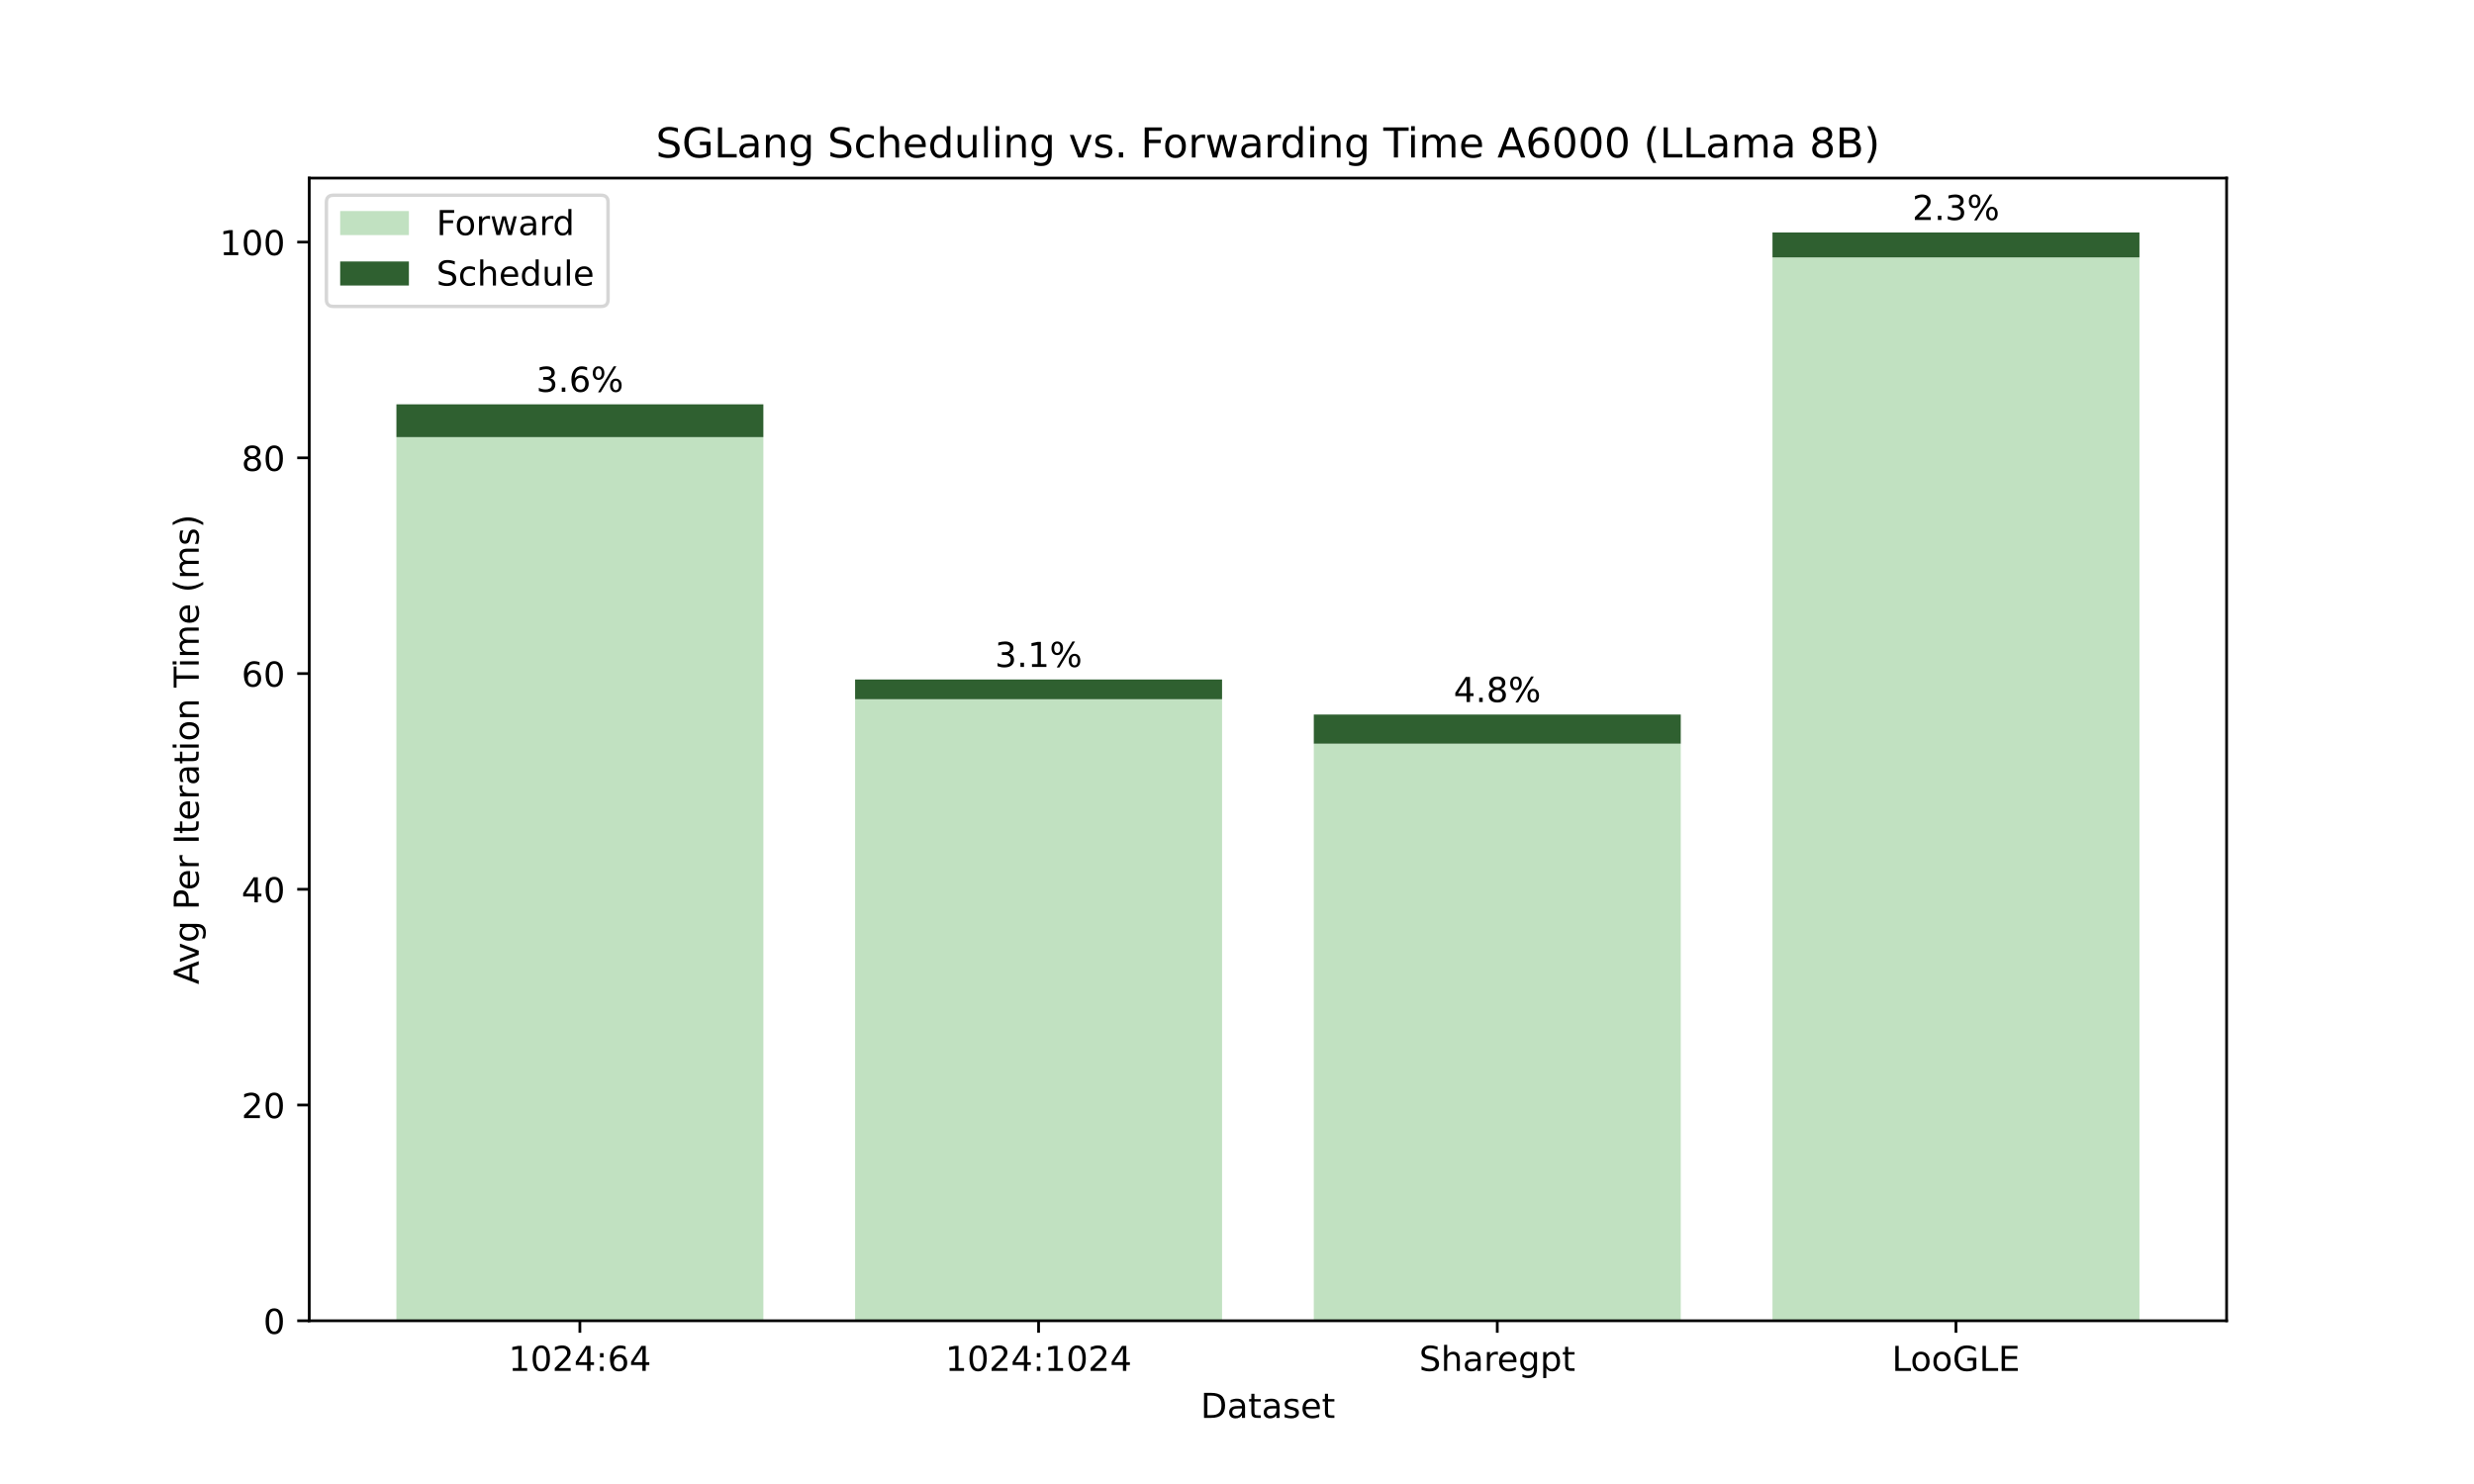
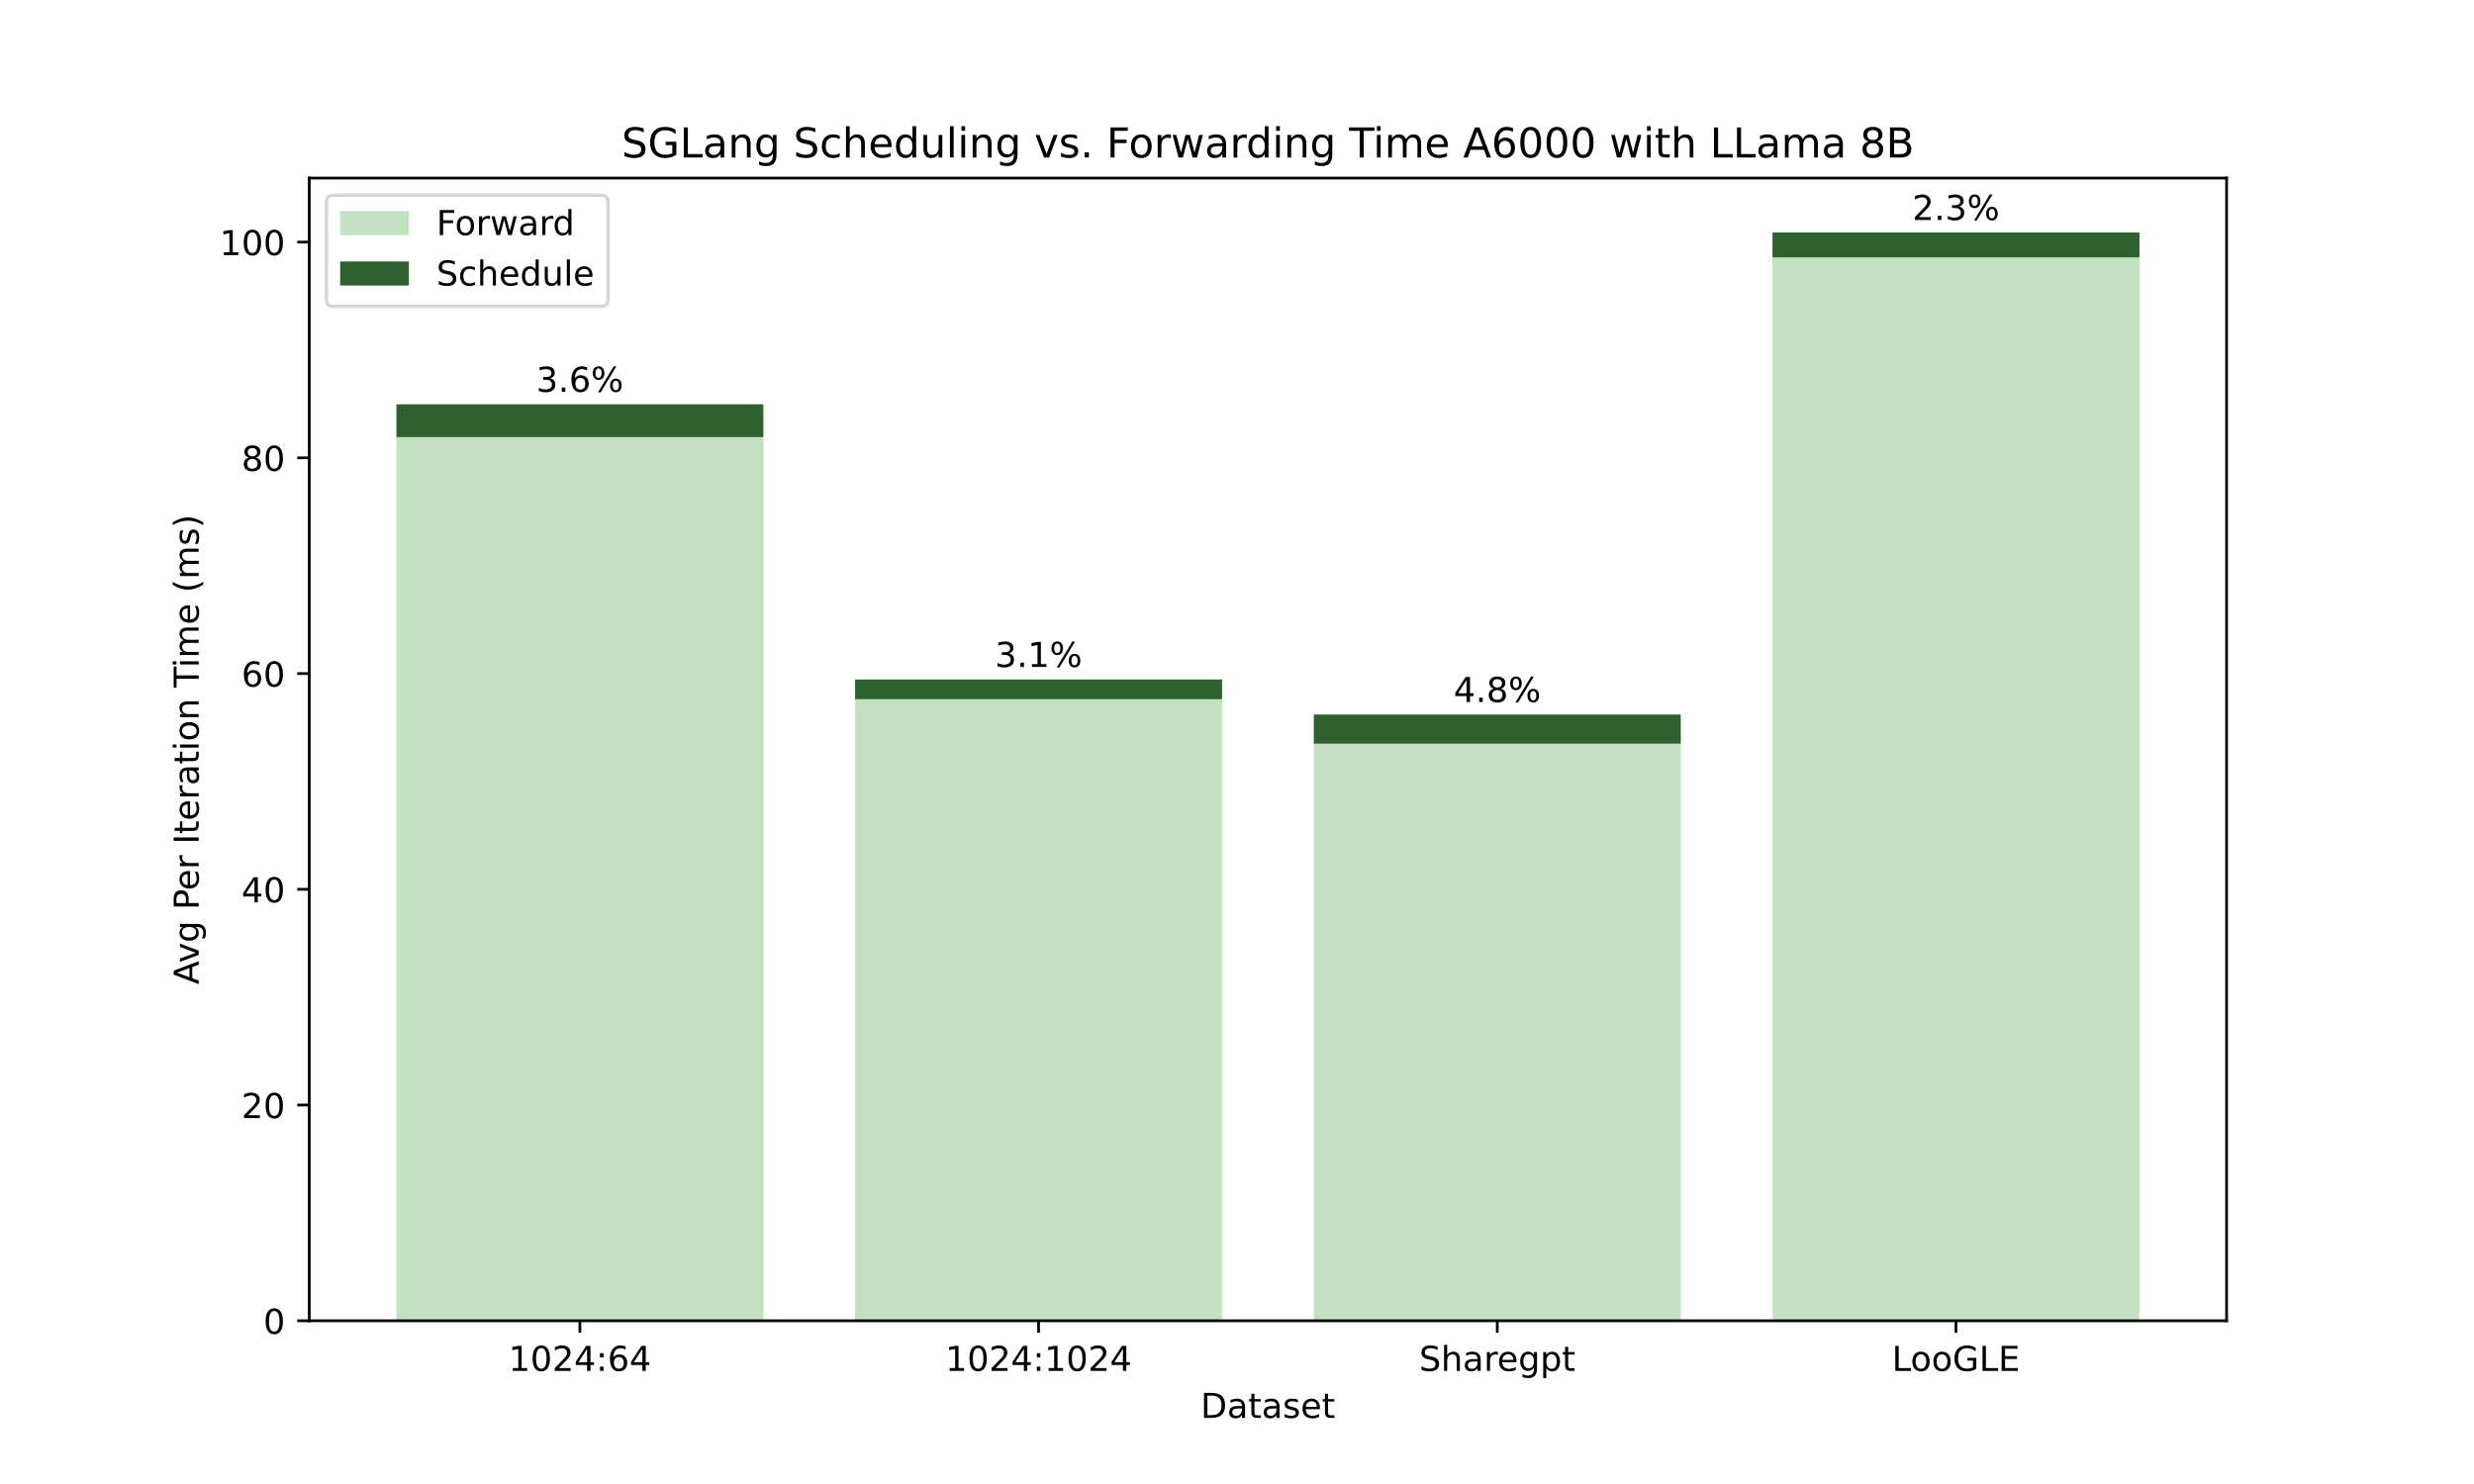
<svg xmlns="http://www.w3.org/2000/svg" xmlns:xlink="http://www.w3.org/1999/xlink" width="720pt" height="432pt" viewBox="0 0 720 432" version="1.1">
  <defs>
    <style type="text/css">*{stroke-linejoin: round; stroke-linecap: butt}</style>
  </defs>
  <g id="figure_1">
    <g id="patch_1">
      <path d="M 0 432  L 720 432  L 720 0  L 0 0  z " style="fill: #ffffff" />
    </g>
    <g id="axes_1">
      <g id="patch_2">
        <path d="M 90 384.48  L 648 384.48  L 648 51.84  L 90 51.84  z " style="fill: #ffffff" />
      </g>
      <g id="patch_3">
-         <path d="M 115.364 384.48  L 222.158 384.48  L 222.158 127.247  L 115.364 127.247  z " clip-path="url(#p54c4a87079)" style="fill: #c1e1c1" />
+         <path d="M 115.364 384.48  L 222.158 384.48  L 222.158 127.247  L 115.364 127.247  z " clip-path="url(#p33113885aa)" style="fill: #c1e1c1" />
      </g>
      <g id="patch_4">
-         <path d="M 248.856 384.48  L 355.651 384.48  L 355.651 203.55  L 248.856 203.55  z " clip-path="url(#p54c4a87079)" style="fill: #c1e1c1" />
+         <path d="M 248.856 384.48  L 355.651 384.48  L 355.651 203.55  L 248.856 203.55  z " clip-path="url(#p33113885aa)" style="fill: #c1e1c1" />
      </g>
      <g id="patch_5">
-         <path d="M 382.349 384.48  L 489.144 384.48  L 489.144 216.487  L 382.349 216.487  z " clip-path="url(#p54c4a87079)" style="fill: #c1e1c1" />
+         <path d="M 382.349 384.48  L 489.144 384.48  L 489.144 216.487  L 382.349 216.487  z " clip-path="url(#p33113885aa)" style="fill: #c1e1c1" />
      </g>
      <g id="patch_6">
-         <path d="M 515.842 384.48  L 622.636 384.48  L 622.636 74.934  L 515.842 74.934  z " clip-path="url(#p54c4a87079)" style="fill: #c1e1c1" />
+         <path d="M 515.842 384.48  L 622.636 384.48  L 622.636 74.934  L 515.842 74.934  z " clip-path="url(#p33113885aa)" style="fill: #c1e1c1" />
      </g>
      <g id="patch_7">
-         <path d="M 115.364 127.247  L 222.158 127.247  L 222.158 117.701  L 115.364 117.701  z " clip-path="url(#p54c4a87079)" style="fill: #2f6030" />
+         <path d="M 115.364 127.247  L 222.158 127.247  L 222.158 117.701  L 115.364 117.701  z " clip-path="url(#p33113885aa)" style="fill: #2f6030" />
      </g>
      <g id="patch_8">
-         <path d="M 248.856 203.55  L 355.651 203.55  L 355.651 197.804  L 248.856 197.804  z " clip-path="url(#p54c4a87079)" style="fill: #2f6030" />
+         <path d="M 248.856 203.55  L 355.651 203.55  L 355.651 197.804  L 248.856 197.804  z " clip-path="url(#p33113885aa)" style="fill: #2f6030" />
      </g>
      <g id="patch_9">
-         <path d="M 382.349 216.487  L 489.144 216.487  L 489.144 208.009  L 382.349 208.009  z " clip-path="url(#p54c4a87079)" style="fill: #2f6030" />
+         <path d="M 382.349 216.487  L 489.144 216.487  L 489.144 208.009  L 382.349 208.009  z " clip-path="url(#p33113885aa)" style="fill: #2f6030" />
      </g>
      <g id="patch_10">
-         <path d="M 515.842 74.934  L 622.636 74.934  L 622.636 67.68  L 515.842 67.68  z " clip-path="url(#p54c4a87079)" style="fill: #2f6030" />
+         <path d="M 515.842 74.934  L 622.636 74.934  L 622.636 67.68  L 515.842 67.68  z " clip-path="url(#p33113885aa)" style="fill: #2f6030" />
      </g>
      <g id="matplotlib.axis_1">
        <g id="xtick_1">
          <g id="line2d_1">
            <defs>
-               <path id="m370e7eb549" d="M 0 0  L 0 3.5  " style="stroke: #000000; stroke-width: 0.8" />
+               <path id="m0a1ec79d48" d="M 0 0  L 0 3.5  " style="stroke: #000000; stroke-width: 0.8" />
            </defs>
            <g>
-               <use xlink:href="#m370e7eb549" x="168.761" y="384.48" style="stroke: #000000; stroke-width: 0.8" />
+               <use xlink:href="#m0a1ec79d48" x="168.761" y="384.48" style="stroke: #000000; stroke-width: 0.8" />
            </g>
          </g>
          <g id="text_1">
            <g transform="translate(147.9889 399.0784) scale(0.1 -0.1)">
              <defs>
                <path id="DejaVuSans-31" d="M 794 531  L 1825 531  L 1825 4091  L 703 3866  L 703 4441  L 1819 4666  L 2450 4666  L 2450 531  L 3481 531  L 3481 0  L 794 0  L 794 531  z " transform="scale(0.015625)" />
                <path id="DejaVuSans-30" d="M 2034 4250  Q 1547 4250 1301 3770  Q 1056 3291 1056 2328  Q 1056 1369 1301 889  Q 1547 409 2034 409  Q 2525 409 2770 889  Q 3016 1369 3016 2328  Q 3016 3291 2770 3770  Q 2525 4250 2034 4250  z M 2034 4750  Q 2819 4750 3233 4129  Q 3647 3509 3647 2328  Q 3647 1150 3233 529  Q 2819 -91 2034 -91  Q 1250 -91 836 529  Q 422 1150 422 2328  Q 422 3509 836 4129  Q 1250 4750 2034 4750  z " transform="scale(0.015625)" />
                <path id="DejaVuSans-32" d="M 1228 531  L 3431 531  L 3431 0  L 469 0  L 469 531  Q 828 903 1448 1529  Q 2069 2156 2228 2338  Q 2531 2678 2651 2914  Q 2772 3150 2772 3378  Q 2772 3750 2511 3984  Q 2250 4219 1831 4219  Q 1534 4219 1204 4116  Q 875 4013 500 3803  L 500 4441  Q 881 4594 1212 4672  Q 1544 4750 1819 4750  Q 2544 4750 2975 4387  Q 3406 4025 3406 3419  Q 3406 3131 3298 2873  Q 3191 2616 2906 2266  Q 2828 2175 2409 1742  Q 1991 1309 1228 531  z " transform="scale(0.015625)" />
                <path id="DejaVuSans-34" d="M 2419 4116  L 825 1625  L 2419 1625  L 2419 4116  z M 2253 4666  L 3047 4666  L 3047 1625  L 3713 1625  L 3713 1100  L 3047 1100  L 3047 0  L 2419 0  L 2419 1100  L 313 1100  L 313 1709  L 2253 4666  z " transform="scale(0.015625)" />
                <path id="DejaVuSans-3a" d="M 750 794  L 1409 794  L 1409 0  L 750 0  L 750 794  z M 750 3309  L 1409 3309  L 1409 2516  L 750 2516  L 750 3309  z " transform="scale(0.015625)" />
                <path id="DejaVuSans-36" d="M 2113 2584  Q 1688 2584 1439 2293  Q 1191 2003 1191 1497  Q 1191 994 1439 701  Q 1688 409 2113 409  Q 2538 409 2786 701  Q 3034 994 3034 1497  Q 3034 2003 2786 2293  Q 2538 2584 2113 2584  z M 3366 4563  L 3366 3988  Q 3128 4100 2886 4159  Q 2644 4219 2406 4219  Q 1781 4219 1451 3797  Q 1122 3375 1075 2522  Q 1259 2794 1537 2939  Q 1816 3084 2150 3084  Q 2853 3084 3261 2657  Q 3669 2231 3669 1497  Q 3669 778 3244 343  Q 2819 -91 2113 -91  Q 1303 -91 875 529  Q 447 1150 447 2328  Q 447 3434 972 4092  Q 1497 4750 2381 4750  Q 2619 4750 2861 4703  Q 3103 4656 3366 4563  z " transform="scale(0.015625)" />
              </defs>
              <use xlink:href="#DejaVuSans-31" />
              <use xlink:href="#DejaVuSans-30" x="63.623" />
              <use xlink:href="#DejaVuSans-32" x="127.246" />
              <use xlink:href="#DejaVuSans-34" x="190.869" />
              <use xlink:href="#DejaVuSans-3a" x="254.492" />
              <use xlink:href="#DejaVuSans-36" x="288.184" />
              <use xlink:href="#DejaVuSans-34" x="351.807" />
            </g>
          </g>
        </g>
        <g id="xtick_2">
          <g id="line2d_2">
            <g>
-               <use xlink:href="#m370e7eb549" x="302.254" y="384.48" style="stroke: #000000; stroke-width: 0.8" />
+               <use xlink:href="#m0a1ec79d48" x="302.254" y="384.48" style="stroke: #000000; stroke-width: 0.8" />
            </g>
          </g>
          <g id="text_2">
            <g transform="translate(275.1192 399.0784) scale(0.1 -0.1)">
              <use xlink:href="#DejaVuSans-31" />
              <use xlink:href="#DejaVuSans-30" x="63.623" />
              <use xlink:href="#DejaVuSans-32" x="127.246" />
              <use xlink:href="#DejaVuSans-34" x="190.869" />
              <use xlink:href="#DejaVuSans-3a" x="254.492" />
              <use xlink:href="#DejaVuSans-31" x="288.184" />
              <use xlink:href="#DejaVuSans-30" x="351.807" />
              <use xlink:href="#DejaVuSans-32" x="415.43" />
              <use xlink:href="#DejaVuSans-34" x="479.053" />
            </g>
          </g>
        </g>
        <g id="xtick_3">
          <g id="line2d_3">
            <g>
-               <use xlink:href="#m370e7eb549" x="435.746" y="384.48" style="stroke: #000000; stroke-width: 0.8" />
+               <use xlink:href="#m0a1ec79d48" x="435.746" y="384.48" style="stroke: #000000; stroke-width: 0.8" />
            </g>
          </g>
          <g id="text_3">
            <g transform="translate(413.0113 399.0784) scale(0.1 -0.1)">
              <defs>
                <path id="DejaVuSans-53" d="M 3425 4513  L 3425 3897  Q 3066 4069 2747 4153  Q 2428 4238 2131 4238  Q 1616 4238 1336 4038  Q 1056 3838 1056 3469  Q 1056 3159 1242 3001  Q 1428 2844 1947 2747  L 2328 2669  Q 3034 2534 3370 2195  Q 3706 1856 3706 1288  Q 3706 609 3251 259  Q 2797 -91 1919 -91  Q 1588 -91 1214 -16  Q 841 59 441 206  L 441 856  Q 825 641 1194 531  Q 1563 422 1919 422  Q 2459 422 2753 634  Q 3047 847 3047 1241  Q 3047 1584 2836 1778  Q 2625 1972 2144 2069  L 1759 2144  Q 1053 2284 737 2584  Q 422 2884 422 3419  Q 422 4038 858 4394  Q 1294 4750 2059 4750  Q 2388 4750 2728 4690  Q 3069 4631 3425 4513  z " transform="scale(0.015625)" />
                <path id="DejaVuSans-68" d="M 3513 2113  L 3513 0  L 2938 0  L 2938 2094  Q 2938 2591 2744 2837  Q 2550 3084 2163 3084  Q 1697 3084 1428 2787  Q 1159 2491 1159 1978  L 1159 0  L 581 0  L 581 4863  L 1159 4863  L 1159 2956  Q 1366 3272 1645 3428  Q 1925 3584 2291 3584  Q 2894 3584 3203 3211  Q 3513 2838 3513 2113  z " transform="scale(0.015625)" />
                <path id="DejaVuSans-61" d="M 2194 1759  Q 1497 1759 1228 1600  Q 959 1441 959 1056  Q 959 750 1161 570  Q 1363 391 1709 391  Q 2188 391 2477 730  Q 2766 1069 2766 1631  L 2766 1759  L 2194 1759  z M 3341 1997  L 3341 0  L 2766 0  L 2766 531  Q 2569 213 2275 61  Q 1981 -91 1556 -91  Q 1019 -91 701 211  Q 384 513 384 1019  Q 384 1609 779 1909  Q 1175 2209 1959 2209  L 2766 2209  L 2766 2266  Q 2766 2663 2505 2880  Q 2244 3097 1772 3097  Q 1472 3097 1187 3025  Q 903 2953 641 2809  L 641 3341  Q 956 3463 1253 3523  Q 1550 3584 1831 3584  Q 2591 3584 2966 3190  Q 3341 2797 3341 1997  z " transform="scale(0.015625)" />
                <path id="DejaVuSans-72" d="M 2631 2963  Q 2534 3019 2420 3045  Q 2306 3072 2169 3072  Q 1681 3072 1420 2755  Q 1159 2438 1159 1844  L 1159 0  L 581 0  L 581 3500  L 1159 3500  L 1159 2956  Q 1341 3275 1631 3429  Q 1922 3584 2338 3584  Q 2397 3584 2469 3576  Q 2541 3569 2628 3553  L 2631 2963  z " transform="scale(0.015625)" />
                <path id="DejaVuSans-65" d="M 3597 1894  L 3597 1613  L 953 1613  Q 991 1019 1311 708  Q 1631 397 2203 397  Q 2534 397 2845 478  Q 3156 559 3463 722  L 3463 178  Q 3153 47 2828 -22  Q 2503 -91 2169 -91  Q 1331 -91 842 396  Q 353 884 353 1716  Q 353 2575 817 3079  Q 1281 3584 2069 3584  Q 2775 3584 3186 3129  Q 3597 2675 3597 1894  z M 3022 2063  Q 3016 2534 2758 2815  Q 2500 3097 2075 3097  Q 1594 3097 1305 2825  Q 1016 2553 972 2059  L 3022 2063  z " transform="scale(0.015625)" />
                <path id="DejaVuSans-67" d="M 2906 1791  Q 2906 2416 2648 2759  Q 2391 3103 1925 3103  Q 1463 3103 1205 2759  Q 947 2416 947 1791  Q 947 1169 1205 825  Q 1463 481 1925 481  Q 2391 481 2648 825  Q 2906 1169 2906 1791  z M 3481 434  Q 3481 -459 3084 -895  Q 2688 -1331 1869 -1331  Q 1566 -1331 1297 -1286  Q 1028 -1241 775 -1147  L 775 -588  Q 1028 -725 1275 -790  Q 1522 -856 1778 -856  Q 2344 -856 2625 -561  Q 2906 -266 2906 331  L 2906 616  Q 2728 306 2450 153  Q 2172 0 1784 0  Q 1141 0 747 490  Q 353 981 353 1791  Q 353 2603 747 3093  Q 1141 3584 1784 3584  Q 2172 3584 2450 3431  Q 2728 3278 2906 2969  L 2906 3500  L 3481 3500  L 3481 434  z " transform="scale(0.015625)" />
                <path id="DejaVuSans-70" d="M 1159 525  L 1159 -1331  L 581 -1331  L 581 3500  L 1159 3500  L 1159 2969  Q 1341 3281 1617 3432  Q 1894 3584 2278 3584  Q 2916 3584 3314 3078  Q 3713 2572 3713 1747  Q 3713 922 3314 415  Q 2916 -91 2278 -91  Q 1894 -91 1617 61  Q 1341 213 1159 525  z M 3116 1747  Q 3116 2381 2855 2742  Q 2594 3103 2138 3103  Q 1681 3103 1420 2742  Q 1159 2381 1159 1747  Q 1159 1113 1420 752  Q 1681 391 2138 391  Q 2594 391 2855 752  Q 3116 1113 3116 1747  z " transform="scale(0.015625)" />
                <path id="DejaVuSans-74" d="M 1172 4494  L 1172 3500  L 2356 3500  L 2356 3053  L 1172 3053  L 1172 1153  Q 1172 725 1289 603  Q 1406 481 1766 481  L 2356 481  L 2356 0  L 1766 0  Q 1100 0 847 248  Q 594 497 594 1153  L 594 3053  L 172 3053  L 172 3500  L 594 3500  L 594 4494  L 1172 4494  z " transform="scale(0.015625)" />
              </defs>
              <use xlink:href="#DejaVuSans-53" />
              <use xlink:href="#DejaVuSans-68" x="63.477" />
              <use xlink:href="#DejaVuSans-61" x="126.855" />
              <use xlink:href="#DejaVuSans-72" x="188.135" />
              <use xlink:href="#DejaVuSans-65" x="226.998" />
              <use xlink:href="#DejaVuSans-67" x="288.521" />
              <use xlink:href="#DejaVuSans-70" x="351.998" />
              <use xlink:href="#DejaVuSans-74" x="415.475" />
            </g>
          </g>
        </g>
        <g id="xtick_4">
          <g id="line2d_4">
            <g>
-               <use xlink:href="#m370e7eb549" x="569.239" y="384.48" style="stroke: #000000; stroke-width: 0.8" />
+               <use xlink:href="#m0a1ec79d48" x="569.239" y="384.48" style="stroke: #000000; stroke-width: 0.8" />
            </g>
          </g>
          <g id="text_4">
            <g transform="translate(550.6025 399.0784) scale(0.1 -0.1)">
              <defs>
                <path id="DejaVuSans-4c" d="M 628 4666  L 1259 4666  L 1259 531  L 3531 531  L 3531 0  L 628 0  L 628 4666  z " transform="scale(0.015625)" />
                <path id="DejaVuSans-6f" d="M 1959 3097  Q 1497 3097 1228 2736  Q 959 2375 959 1747  Q 959 1119 1226 758  Q 1494 397 1959 397  Q 2419 397 2687 759  Q 2956 1122 2956 1747  Q 2956 2369 2687 2733  Q 2419 3097 1959 3097  z M 1959 3584  Q 2709 3584 3137 3096  Q 3566 2609 3566 1747  Q 3566 888 3137 398  Q 2709 -91 1959 -91  Q 1206 -91 779 398  Q 353 888 353 1747  Q 353 2609 779 3096  Q 1206 3584 1959 3584  z " transform="scale(0.015625)" />
                <path id="DejaVuSans-47" d="M 3809 666  L 3809 1919  L 2778 1919  L 2778 2438  L 4434 2438  L 4434 434  Q 4069 175 3628 42  Q 3188 -91 2688 -91  Q 1594 -91 976 548  Q 359 1188 359 2328  Q 359 3472 976 4111  Q 1594 4750 2688 4750  Q 3144 4750 3555 4637  Q 3966 4525 4313 4306  L 4313 3634  Q 3963 3931 3569 4081  Q 3175 4231 2741 4231  Q 1884 4231 1454 3753  Q 1025 3275 1025 2328  Q 1025 1384 1454 906  Q 1884 428 2741 428  Q 3075 428 3337 486  Q 3600 544 3809 666  z " transform="scale(0.015625)" />
                <path id="DejaVuSans-45" d="M 628 4666  L 3578 4666  L 3578 4134  L 1259 4134  L 1259 2753  L 3481 2753  L 3481 2222  L 1259 2222  L 1259 531  L 3634 531  L 3634 0  L 628 0  L 628 4666  z " transform="scale(0.015625)" />
              </defs>
              <use xlink:href="#DejaVuSans-4c" />
              <use xlink:href="#DejaVuSans-6f" x="53.963" />
              <use xlink:href="#DejaVuSans-6f" x="115.145" />
              <use xlink:href="#DejaVuSans-47" x="176.326" />
              <use xlink:href="#DejaVuSans-4c" x="253.816" />
              <use xlink:href="#DejaVuSans-45" x="309.529" />
            </g>
          </g>
        </g>
        <g id="text_5">
          <g transform="translate(349.4203 412.7566) scale(0.1 -0.1)">
            <defs>
              <path id="DejaVuSans-44" d="M 1259 4147  L 1259 519  L 2022 519  Q 2988 519 3436 956  Q 3884 1394 3884 2338  Q 3884 3275 3436 3711  Q 2988 4147 2022 4147  L 1259 4147  z M 628 4666  L 1925 4666  Q 3281 4666 3915 4102  Q 4550 3538 4550 2338  Q 4550 1131 3912 565  Q 3275 0 1925 0  L 628 0  L 628 4666  z " transform="scale(0.015625)" />
              <path id="DejaVuSans-73" d="M 2834 3397  L 2834 2853  Q 2591 2978 2328 3040  Q 2066 3103 1784 3103  Q 1356 3103 1142 2972  Q 928 2841 928 2578  Q 928 2378 1081 2264  Q 1234 2150 1697 2047  L 1894 2003  Q 2506 1872 2764 1633  Q 3022 1394 3022 966  Q 3022 478 2636 193  Q 2250 -91 1575 -91  Q 1294 -91 989 -36  Q 684 19 347 128  L 347 722  Q 666 556 975 473  Q 1284 391 1588 391  Q 1994 391 2212 530  Q 2431 669 2431 922  Q 2431 1156 2273 1281  Q 2116 1406 1581 1522  L 1381 1569  Q 847 1681 609 1914  Q 372 2147 372 2553  Q 372 3047 722 3315  Q 1072 3584 1716 3584  Q 2034 3584 2315 3537  Q 2597 3491 2834 3397  z " transform="scale(0.015625)" />
            </defs>
            <use xlink:href="#DejaVuSans-44" />
            <use xlink:href="#DejaVuSans-61" x="77.002" />
            <use xlink:href="#DejaVuSans-74" x="138.281" />
            <use xlink:href="#DejaVuSans-61" x="177.49" />
            <use xlink:href="#DejaVuSans-73" x="238.77" />
            <use xlink:href="#DejaVuSans-65" x="290.869" />
            <use xlink:href="#DejaVuSans-74" x="352.393" />
          </g>
        </g>
      </g>
      <g id="matplotlib.axis_2">
        <g id="ytick_1">
          <g id="line2d_5">
            <defs>
-               <path id="mdc5b35a947" d="M 0 0  L -3.5 0  " style="stroke: #000000; stroke-width: 0.8" />
+               <path id="mb86f8d2753" d="M 0 0  L -3.5 0  " style="stroke: #000000; stroke-width: 0.8" />
            </defs>
            <g>
-               <use xlink:href="#mdc5b35a947" x="90" y="384.48" style="stroke: #000000; stroke-width: 0.8" />
+               <use xlink:href="#mb86f8d2753" x="90" y="384.48" style="stroke: #000000; stroke-width: 0.8" />
            </g>
          </g>
          <g id="text_6">
            <g transform="translate(76.6375 388.2792) scale(0.1 -0.1)">
              <use xlink:href="#DejaVuSans-30" />
            </g>
          </g>
        </g>
        <g id="ytick_2">
          <g id="line2d_6">
            <g>
-               <use xlink:href="#mdc5b35a947" x="90" y="321.679" style="stroke: #000000; stroke-width: 0.8" />
+               <use xlink:href="#mb86f8d2753" x="90" y="321.679" style="stroke: #000000; stroke-width: 0.8" />
            </g>
          </g>
          <g id="text_7">
            <g transform="translate(70.275 325.4781) scale(0.1 -0.1)">
              <use xlink:href="#DejaVuSans-32" />
              <use xlink:href="#DejaVuSans-30" x="63.623" />
            </g>
          </g>
        </g>
        <g id="ytick_3">
          <g id="line2d_7">
            <g>
-               <use xlink:href="#mdc5b35a947" x="90" y="258.878" style="stroke: #000000; stroke-width: 0.8" />
+               <use xlink:href="#mb86f8d2753" x="90" y="258.878" style="stroke: #000000; stroke-width: 0.8" />
            </g>
          </g>
          <g id="text_8">
            <g transform="translate(70.275 262.6771) scale(0.1 -0.1)">
              <use xlink:href="#DejaVuSans-34" />
              <use xlink:href="#DejaVuSans-30" x="63.623" />
            </g>
          </g>
        </g>
        <g id="ytick_4">
          <g id="line2d_8">
            <g>
-               <use xlink:href="#mdc5b35a947" x="90" y="196.077" style="stroke: #000000; stroke-width: 0.8" />
+               <use xlink:href="#mb86f8d2753" x="90" y="196.077" style="stroke: #000000; stroke-width: 0.8" />
            </g>
          </g>
          <g id="text_9">
            <g transform="translate(70.275 199.876) scale(0.1 -0.1)">
              <use xlink:href="#DejaVuSans-36" />
              <use xlink:href="#DejaVuSans-30" x="63.623" />
            </g>
          </g>
        </g>
        <g id="ytick_5">
          <g id="line2d_9">
            <g>
-               <use xlink:href="#mdc5b35a947" x="90" y="133.276" style="stroke: #000000; stroke-width: 0.8" />
+               <use xlink:href="#mb86f8d2753" x="90" y="133.276" style="stroke: #000000; stroke-width: 0.8" />
            </g>
          </g>
          <g id="text_10">
            <g transform="translate(70.275 137.0749) scale(0.1 -0.1)">
              <defs>
                <path id="DejaVuSans-38" d="M 2034 2216  Q 1584 2216 1326 1975  Q 1069 1734 1069 1313  Q 1069 891 1326 650  Q 1584 409 2034 409  Q 2484 409 2743 651  Q 3003 894 3003 1313  Q 3003 1734 2745 1975  Q 2488 2216 2034 2216  z M 1403 2484  Q 997 2584 770 2862  Q 544 3141 544 3541  Q 544 4100 942 4425  Q 1341 4750 2034 4750  Q 2731 4750 3128 4425  Q 3525 4100 3525 3541  Q 3525 3141 3298 2862  Q 3072 2584 2669 2484  Q 3125 2378 3379 2068  Q 3634 1759 3634 1313  Q 3634 634 3220 271  Q 2806 -91 2034 -91  Q 1263 -91 848 271  Q 434 634 434 1313  Q 434 1759 690 2068  Q 947 2378 1403 2484  z M 1172 3481  Q 1172 3119 1398 2916  Q 1625 2713 2034 2713  Q 2441 2713 2670 2916  Q 2900 3119 2900 3481  Q 2900 3844 2670 4047  Q 2441 4250 2034 4250  Q 1625 4250 1398 4047  Q 1172 3844 1172 3481  z " transform="scale(0.015625)" />
              </defs>
              <use xlink:href="#DejaVuSans-38" />
              <use xlink:href="#DejaVuSans-30" x="63.623" />
            </g>
          </g>
        </g>
        <g id="ytick_6">
          <g id="line2d_10">
            <g>
-               <use xlink:href="#mdc5b35a947" x="90" y="70.475" style="stroke: #000000; stroke-width: 0.8" />
+               <use xlink:href="#mb86f8d2753" x="90" y="70.475" style="stroke: #000000; stroke-width: 0.8" />
            </g>
          </g>
          <g id="text_11">
            <g transform="translate(63.9125 74.27387) scale(0.1 -0.1)">
              <use xlink:href="#DejaVuSans-31" />
              <use xlink:href="#DejaVuSans-30" x="63.623" />
              <use xlink:href="#DejaVuSans-30" x="127.246" />
            </g>
          </g>
        </g>
        <g id="text_12">
          <g transform="translate(57.83281 286.5608) rotate(-90) scale(0.1 -0.1)">
            <defs>
              <path id="DejaVuSans-41" d="M 2188 4044  L 1331 1722  L 3047 1722  L 2188 4044  z M 1831 4666  L 2547 4666  L 4325 0  L 3669 0  L 3244 1197  L 1141 1197  L 716 0  L 50 0  L 1831 4666  z " transform="scale(0.015625)" />
              <path id="DejaVuSans-76" d="M 191 3500  L 800 3500  L 1894 563  L 2988 3500  L 3597 3500  L 2284 0  L 1503 0  L 191 3500  z " transform="scale(0.015625)" />
              <path id="DejaVuSans-20" transform="scale(0.015625)" />
              <path id="DejaVuSans-50" d="M 1259 4147  L 1259 2394  L 2053 2394  Q 2494 2394 2734 2622  Q 2975 2850 2975 3272  Q 2975 3691 2734 3919  Q 2494 4147 2053 4147  L 1259 4147  z M 628 4666  L 2053 4666  Q 2838 4666 3239 4311  Q 3641 3956 3641 3272  Q 3641 2581 3239 2228  Q 2838 1875 2053 1875  L 1259 1875  L 1259 0  L 628 0  L 628 4666  z " transform="scale(0.015625)" />
              <path id="DejaVuSans-49" d="M 628 4666  L 1259 4666  L 1259 0  L 628 0  L 628 4666  z " transform="scale(0.015625)" />
              <path id="DejaVuSans-69" d="M 603 3500  L 1178 3500  L 1178 0  L 603 0  L 603 3500  z M 603 4863  L 1178 4863  L 1178 4134  L 603 4134  L 603 4863  z " transform="scale(0.015625)" />
              <path id="DejaVuSans-6e" d="M 3513 2113  L 3513 0  L 2938 0  L 2938 2094  Q 2938 2591 2744 2837  Q 2550 3084 2163 3084  Q 1697 3084 1428 2787  Q 1159 2491 1159 1978  L 1159 0  L 581 0  L 581 3500  L 1159 3500  L 1159 2956  Q 1366 3272 1645 3428  Q 1925 3584 2291 3584  Q 2894 3584 3203 3211  Q 3513 2838 3513 2113  z " transform="scale(0.015625)" />
              <path id="DejaVuSans-54" d="M -19 4666  L 3928 4666  L 3928 4134  L 2272 4134  L 2272 0  L 1638 0  L 1638 4134  L -19 4134  L -19 4666  z " transform="scale(0.015625)" />
              <path id="DejaVuSans-6d" d="M 3328 2828  Q 3544 3216 3844 3400  Q 4144 3584 4550 3584  Q 5097 3584 5394 3201  Q 5691 2819 5691 2113  L 5691 0  L 5113 0  L 5113 2094  Q 5113 2597 4934 2840  Q 4756 3084 4391 3084  Q 3944 3084 3684 2787  Q 3425 2491 3425 1978  L 3425 0  L 2847 0  L 2847 2094  Q 2847 2600 2669 2842  Q 2491 3084 2119 3084  Q 1678 3084 1418 2786  Q 1159 2488 1159 1978  L 1159 0  L 581 0  L 581 3500  L 1159 3500  L 1159 2956  Q 1356 3278 1631 3431  Q 1906 3584 2284 3584  Q 2666 3584 2933 3390  Q 3200 3197 3328 2828  z " transform="scale(0.015625)" />
              <path id="DejaVuSans-28" d="M 1984 4856  Q 1566 4138 1362 3434  Q 1159 2731 1159 2009  Q 1159 1288 1364 580  Q 1569 -128 1984 -844  L 1484 -844  Q 1016 -109 783 600  Q 550 1309 550 2009  Q 550 2706 781 3412  Q 1013 4119 1484 4856  L 1984 4856  z " transform="scale(0.015625)" />
              <path id="DejaVuSans-29" d="M 513 4856  L 1013 4856  Q 1481 4119 1714 3412  Q 1947 2706 1947 2009  Q 1947 1309 1714 600  Q 1481 -109 1013 -844  L 513 -844  Q 928 -128 1133 580  Q 1338 1288 1338 2009  Q 1338 2731 1133 3434  Q 928 4138 513 4856  z " transform="scale(0.015625)" />
            </defs>
            <use xlink:href="#DejaVuSans-41" />
            <use xlink:href="#DejaVuSans-76" x="62.533" />
            <use xlink:href="#DejaVuSans-67" x="121.713" />
            <use xlink:href="#DejaVuSans-20" x="185.189" />
            <use xlink:href="#DejaVuSans-50" x="216.977" />
            <use xlink:href="#DejaVuSans-65" x="273.654" />
            <use xlink:href="#DejaVuSans-72" x="335.178" />
            <use xlink:href="#DejaVuSans-20" x="376.291" />
            <use xlink:href="#DejaVuSans-49" x="408.078" />
            <use xlink:href="#DejaVuSans-74" x="437.57" />
            <use xlink:href="#DejaVuSans-65" x="476.779" />
            <use xlink:href="#DejaVuSans-72" x="538.303" />
            <use xlink:href="#DejaVuSans-61" x="579.416" />
            <use xlink:href="#DejaVuSans-74" x="640.695" />
            <use xlink:href="#DejaVuSans-69" x="679.904" />
            <use xlink:href="#DejaVuSans-6f" x="707.688" />
            <use xlink:href="#DejaVuSans-6e" x="768.869" />
            <use xlink:href="#DejaVuSans-20" x="832.248" />
            <use xlink:href="#DejaVuSans-54" x="864.035" />
            <use xlink:href="#DejaVuSans-69" x="921.994" />
            <use xlink:href="#DejaVuSans-6d" x="949.777" />
            <use xlink:href="#DejaVuSans-65" x="1047.189" />
            <use xlink:href="#DejaVuSans-20" x="1108.713" />
            <use xlink:href="#DejaVuSans-28" x="1140.5" />
            <use xlink:href="#DejaVuSans-6d" x="1179.514" />
            <use xlink:href="#DejaVuSans-73" x="1276.926" />
            <use xlink:href="#DejaVuSans-29" x="1329.025" />
          </g>
        </g>
      </g>
      <g id="patch_11">
        <path d="M 90 384.48  L 90 51.84  " style="fill: none; stroke: #000000; stroke-width: 0.8; stroke-linejoin: miter; stroke-linecap: square" />
      </g>
      <g id="patch_12">
        <path d="M 648 384.48  L 648 51.84  " style="fill: none; stroke: #000000; stroke-width: 0.8; stroke-linejoin: miter; stroke-linecap: square" />
      </g>
      <g id="patch_13">
        <path d="M 90 384.48  L 648 384.48  " style="fill: none; stroke: #000000; stroke-width: 0.8; stroke-linejoin: miter; stroke-linecap: square" />
      </g>
      <g id="patch_14">
        <path d="M 90 51.84  L 648 51.84  " style="fill: none; stroke: #000000; stroke-width: 0.8; stroke-linejoin: miter; stroke-linecap: square" />
      </g>
      <g id="text_13">
        <g transform="translate(156.0584 114.0513) scale(0.1 -0.1)">
          <defs>
            <path id="DejaVuSans-33" d="M 2597 2516  Q 3050 2419 3304 2112  Q 3559 1806 3559 1356  Q 3559 666 3084 287  Q 2609 -91 1734 -91  Q 1441 -91 1130 -33  Q 819 25 488 141  L 488 750  Q 750 597 1062 519  Q 1375 441 1716 441  Q 2309 441 2620 675  Q 2931 909 2931 1356  Q 2931 1769 2642 2001  Q 2353 2234 1838 2234  L 1294 2234  L 1294 2753  L 1863 2753  Q 2328 2753 2575 2939  Q 2822 3125 2822 3475  Q 2822 3834 2567 4026  Q 2313 4219 1838 4219  Q 1578 4219 1281 4162  Q 984 4106 628 3988  L 628 4550  Q 988 4650 1302 4700  Q 1616 4750 1894 4750  Q 2613 4750 3031 4423  Q 3450 4097 3450 3541  Q 3450 3153 3228 2886  Q 3006 2619 2597 2516  z " transform="scale(0.015625)" />
            <path id="DejaVuSans-2e" d="M 684 794  L 1344 794  L 1344 0  L 684 0  L 684 794  z " transform="scale(0.015625)" />
            <path id="DejaVuSans-25" d="M 4653 2053  Q 4381 2053 4226 1822  Q 4072 1591 4072 1178  Q 4072 772 4226 539  Q 4381 306 4653 306  Q 4919 306 5073 539  Q 5228 772 5228 1178  Q 5228 1588 5073 1820  Q 4919 2053 4653 2053  z M 4653 2450  Q 5147 2450 5437 2106  Q 5728 1763 5728 1178  Q 5728 594 5436 251  Q 5144 -91 4653 -91  Q 4153 -91 3862 251  Q 3572 594 3572 1178  Q 3572 1766 3864 2108  Q 4156 2450 4653 2450  z M 1428 4353  Q 1159 4353 1004 4120  Q 850 3888 850 3481  Q 850 3069 1003 2837  Q 1156 2606 1428 2606  Q 1700 2606 1854 2837  Q 2009 3069 2009 3481  Q 2009 3884 1853 4118  Q 1697 4353 1428 4353  z M 4250 4750  L 4750 4750  L 1831 -91  L 1331 -91  L 4250 4750  z M 1428 4750  Q 1922 4750 2215 4408  Q 2509 4066 2509 3481  Q 2509 2891 2217 2550  Q 1925 2209 1428 2209  Q 931 2209 642 2551  Q 353 2894 353 3481  Q 353 4063 643 4406  Q 934 4750 1428 4750  z " transform="scale(0.015625)" />
          </defs>
          <use xlink:href="#DejaVuSans-33" />
          <use xlink:href="#DejaVuSans-2e" x="63.623" />
          <use xlink:href="#DejaVuSans-36" x="95.41" />
          <use xlink:href="#DejaVuSans-25" x="159.033" />
        </g>
      </g>
      <g id="text_14">
        <g transform="translate(289.5512 194.1541) scale(0.1 -0.1)">
          <use xlink:href="#DejaVuSans-33" />
          <use xlink:href="#DejaVuSans-2e" x="63.623" />
          <use xlink:href="#DejaVuSans-31" x="95.41" />
          <use xlink:href="#DejaVuSans-25" x="159.033" />
        </g>
      </g>
      <g id="text_15">
        <g transform="translate(423.0441 204.3593) scale(0.1 -0.1)">
          <use xlink:href="#DejaVuSans-34" />
          <use xlink:href="#DejaVuSans-2e" x="63.623" />
          <use xlink:href="#DejaVuSans-38" x="95.41" />
          <use xlink:href="#DejaVuSans-25" x="159.033" />
        </g>
      </g>
      <g id="text_16">
        <g transform="translate(556.5369 64.03029) scale(0.1 -0.1)">
          <use xlink:href="#DejaVuSans-32" />
          <use xlink:href="#DejaVuSans-2e" x="63.623" />
          <use xlink:href="#DejaVuSans-33" x="95.41" />
          <use xlink:href="#DejaVuSans-25" x="159.033" />
        </g>
      </g>
      <g id="text_17">
-         <g transform="translate(190.86 45.84) scale(0.12 -0.12)">
+         <g transform="translate(180.9066 45.84) scale(0.12 -0.12)">
          <defs>
            <path id="DejaVuSans-63" d="M 3122 3366  L 3122 2828  Q 2878 2963 2633 3030  Q 2388 3097 2138 3097  Q 1578 3097 1268 2742  Q 959 2388 959 1747  Q 959 1106 1268 751  Q 1578 397 2138 397  Q 2388 397 2633 464  Q 2878 531 3122 666  L 3122 134  Q 2881 22 2623 -34  Q 2366 -91 2075 -91  Q 1284 -91 818 406  Q 353 903 353 1747  Q 353 2603 823 3093  Q 1294 3584 2113 3584  Q 2378 3584 2631 3529  Q 2884 3475 3122 3366  z " transform="scale(0.015625)" />
            <path id="DejaVuSans-64" d="M 2906 2969  L 2906 4863  L 3481 4863  L 3481 0  L 2906 0  L 2906 525  Q 2725 213 2448 61  Q 2172 -91 1784 -91  Q 1150 -91 751 415  Q 353 922 353 1747  Q 353 2572 751 3078  Q 1150 3584 1784 3584  Q 2172 3584 2448 3432  Q 2725 3281 2906 2969  z M 947 1747  Q 947 1113 1208 752  Q 1469 391 1925 391  Q 2381 391 2643 752  Q 2906 1113 2906 1747  Q 2906 2381 2643 2742  Q 2381 3103 1925 3103  Q 1469 3103 1208 2742  Q 947 2381 947 1747  z " transform="scale(0.015625)" />
            <path id="DejaVuSans-75" d="M 544 1381  L 544 3500  L 1119 3500  L 1119 1403  Q 1119 906 1312 657  Q 1506 409 1894 409  Q 2359 409 2629 706  Q 2900 1003 2900 1516  L 2900 3500  L 3475 3500  L 3475 0  L 2900 0  L 2900 538  Q 2691 219 2414 64  Q 2138 -91 1772 -91  Q 1169 -91 856 284  Q 544 659 544 1381  z M 1991 3584  L 1991 3584  z " transform="scale(0.015625)" />
            <path id="DejaVuSans-6c" d="M 603 4863  L 1178 4863  L 1178 0  L 603 0  L 603 4863  z " transform="scale(0.015625)" />
            <path id="DejaVuSans-46" d="M 628 4666  L 3309 4666  L 3309 4134  L 1259 4134  L 1259 2759  L 3109 2759  L 3109 2228  L 1259 2228  L 1259 0  L 628 0  L 628 4666  z " transform="scale(0.015625)" />
            <path id="DejaVuSans-77" d="M 269 3500  L 844 3500  L 1563 769  L 2278 3500  L 2956 3500  L 3675 769  L 4391 3500  L 4966 3500  L 4050 0  L 3372 0  L 2619 2869  L 1863 0  L 1184 0  L 269 3500  z " transform="scale(0.015625)" />
            <path id="DejaVuSans-42" d="M 1259 2228  L 1259 519  L 2272 519  Q 2781 519 3026 730  Q 3272 941 3272 1375  Q 3272 1813 3026 2020  Q 2781 2228 2272 2228  L 1259 2228  z M 1259 4147  L 1259 2741  L 2194 2741  Q 2656 2741 2882 2914  Q 3109 3088 3109 3444  Q 3109 3797 2882 3972  Q 2656 4147 2194 4147  L 1259 4147  z M 628 4666  L 2241 4666  Q 2963 4666 3353 4366  Q 3744 4066 3744 3513  Q 3744 3084 3544 2831  Q 3344 2578 2956 2516  Q 3422 2416 3680 2098  Q 3938 1781 3938 1306  Q 3938 681 3513 340  Q 3088 0 2303 0  L 628 0  L 628 4666  z " transform="scale(0.015625)" />
          </defs>
          <use xlink:href="#DejaVuSans-53" />
          <use xlink:href="#DejaVuSans-47" x="63.477" />
          <use xlink:href="#DejaVuSans-4c" x="140.967" />
          <use xlink:href="#DejaVuSans-61" x="196.68" />
          <use xlink:href="#DejaVuSans-6e" x="257.959" />
          <use xlink:href="#DejaVuSans-67" x="321.338" />
          <use xlink:href="#DejaVuSans-20" x="384.814" />
          <use xlink:href="#DejaVuSans-53" x="416.602" />
          <use xlink:href="#DejaVuSans-63" x="480.078" />
          <use xlink:href="#DejaVuSans-68" x="535.059" />
          <use xlink:href="#DejaVuSans-65" x="598.438" />
          <use xlink:href="#DejaVuSans-64" x="659.961" />
          <use xlink:href="#DejaVuSans-75" x="723.438" />
          <use xlink:href="#DejaVuSans-6c" x="786.816" />
          <use xlink:href="#DejaVuSans-69" x="814.6" />
          <use xlink:href="#DejaVuSans-6e" x="842.383" />
          <use xlink:href="#DejaVuSans-67" x="905.762" />
          <use xlink:href="#DejaVuSans-20" x="969.238" />
          <use xlink:href="#DejaVuSans-76" x="1001.025" />
          <use xlink:href="#DejaVuSans-73" x="1060.205" />
          <use xlink:href="#DejaVuSans-2e" x="1112.305" />
          <use xlink:href="#DejaVuSans-20" x="1144.092" />
          <use xlink:href="#DejaVuSans-46" x="1175.879" />
          <use xlink:href="#DejaVuSans-6f" x="1229.773" />
          <use xlink:href="#DejaVuSans-72" x="1290.955" />
          <use xlink:href="#DejaVuSans-77" x="1332.068" />
          <use xlink:href="#DejaVuSans-61" x="1413.855" />
          <use xlink:href="#DejaVuSans-72" x="1475.135" />
          <use xlink:href="#DejaVuSans-64" x="1514.498" />
          <use xlink:href="#DejaVuSans-69" x="1577.975" />
          <use xlink:href="#DejaVuSans-6e" x="1605.758" />
          <use xlink:href="#DejaVuSans-67" x="1669.137" />
          <use xlink:href="#DejaVuSans-20" x="1732.613" />
          <use xlink:href="#DejaVuSans-54" x="1764.4" />
          <use xlink:href="#DejaVuSans-69" x="1822.359" />
          <use xlink:href="#DejaVuSans-6d" x="1850.143" />
          <use xlink:href="#DejaVuSans-65" x="1947.555" />
          <use xlink:href="#DejaVuSans-20" x="2009.078" />
          <use xlink:href="#DejaVuSans-41" x="2040.865" />
          <use xlink:href="#DejaVuSans-36" x="2109.273" />
          <use xlink:href="#DejaVuSans-30" x="2172.896" />
          <use xlink:href="#DejaVuSans-30" x="2236.52" />
          <use xlink:href="#DejaVuSans-30" x="2300.143" />
          <use xlink:href="#DejaVuSans-20" x="2363.766" />
-           <use xlink:href="#DejaVuSans-28" x="2395.553" />
-           <use xlink:href="#DejaVuSans-4c" x="2434.566" />
-           <use xlink:href="#DejaVuSans-4c" x="2490.279" />
-           <use xlink:href="#DejaVuSans-61" x="2545.992" />
-           <use xlink:href="#DejaVuSans-6d" x="2607.271" />
-           <use xlink:href="#DejaVuSans-61" x="2704.684" />
-           <use xlink:href="#DejaVuSans-20" x="2765.963" />
-           <use xlink:href="#DejaVuSans-38" x="2797.75" />
-           <use xlink:href="#DejaVuSans-42" x="2861.373" />
-           <use xlink:href="#DejaVuSans-29" x="2929.977" />
+           <use xlink:href="#DejaVuSans-77" x="2395.553" />
+           <use xlink:href="#DejaVuSans-69" x="2477.34" />
+           <use xlink:href="#DejaVuSans-74" x="2505.123" />
+           <use xlink:href="#DejaVuSans-68" x="2544.332" />
+           <use xlink:href="#DejaVuSans-20" x="2607.711" />
+           <use xlink:href="#DejaVuSans-4c" x="2639.498" />
+           <use xlink:href="#DejaVuSans-4c" x="2695.211" />
+           <use xlink:href="#DejaVuSans-61" x="2750.924" />
+           <use xlink:href="#DejaVuSans-6d" x="2812.203" />
+           <use xlink:href="#DejaVuSans-61" x="2909.615" />
+           <use xlink:href="#DejaVuSans-20" x="2970.895" />
+           <use xlink:href="#DejaVuSans-38" x="3002.682" />
+           <use xlink:href="#DejaVuSans-42" x="3066.305" />
        </g>
      </g>
      <g id="legend_1">
        <g id="patch_15">
          <path d="M 97 89.196  L 174.955 89.196  Q 176.955 89.196 176.955 87.196  L 176.955 58.84  Q 176.955 56.84 174.955 56.84  L 97 56.84  Q 95 56.84 95 58.84  L 95 87.196  Q 95 89.196 97 89.196  z " style="fill: #ffffff; opacity: 0.8; stroke: #cccccc; stroke-linejoin: miter" />
        </g>
        <g id="patch_16">
          <path d="M 99 68.438  L 119 68.438  L 119 61.438  L 99 61.438  z " style="fill: #c1e1c1" />
        </g>
        <g id="text_18">
          <g transform="translate(127 68.43844) scale(0.1 -0.1)">
            <use xlink:href="#DejaVuSans-46" />
            <use xlink:href="#DejaVuSans-6f" x="53.895" />
            <use xlink:href="#DejaVuSans-72" x="115.076" />
            <use xlink:href="#DejaVuSans-77" x="156.189" />
            <use xlink:href="#DejaVuSans-61" x="237.977" />
            <use xlink:href="#DejaVuSans-72" x="299.256" />
            <use xlink:href="#DejaVuSans-64" x="338.619" />
          </g>
        </g>
        <g id="patch_17">
          <path d="M 99 83.117  L 119 83.117  L 119 76.117  L 99 76.117  z " style="fill: #2f6030" />
        </g>
        <g id="text_19">
          <g transform="translate(127 83.11656) scale(0.1 -0.1)">
            <use xlink:href="#DejaVuSans-53" />
            <use xlink:href="#DejaVuSans-63" x="63.477" />
            <use xlink:href="#DejaVuSans-68" x="118.457" />
            <use xlink:href="#DejaVuSans-65" x="181.836" />
            <use xlink:href="#DejaVuSans-64" x="243.359" />
            <use xlink:href="#DejaVuSans-75" x="306.836" />
            <use xlink:href="#DejaVuSans-6c" x="370.215" />
            <use xlink:href="#DejaVuSans-65" x="397.998" />
          </g>
        </g>
      </g>
    </g>
  </g>
  <defs>
-     <clipPath id="p54c4a87079">
+     <clipPath id="p33113885aa">
      <rect x="90" y="51.84" width="558" height="332.64" />
    </clipPath>
  </defs>
</svg>
